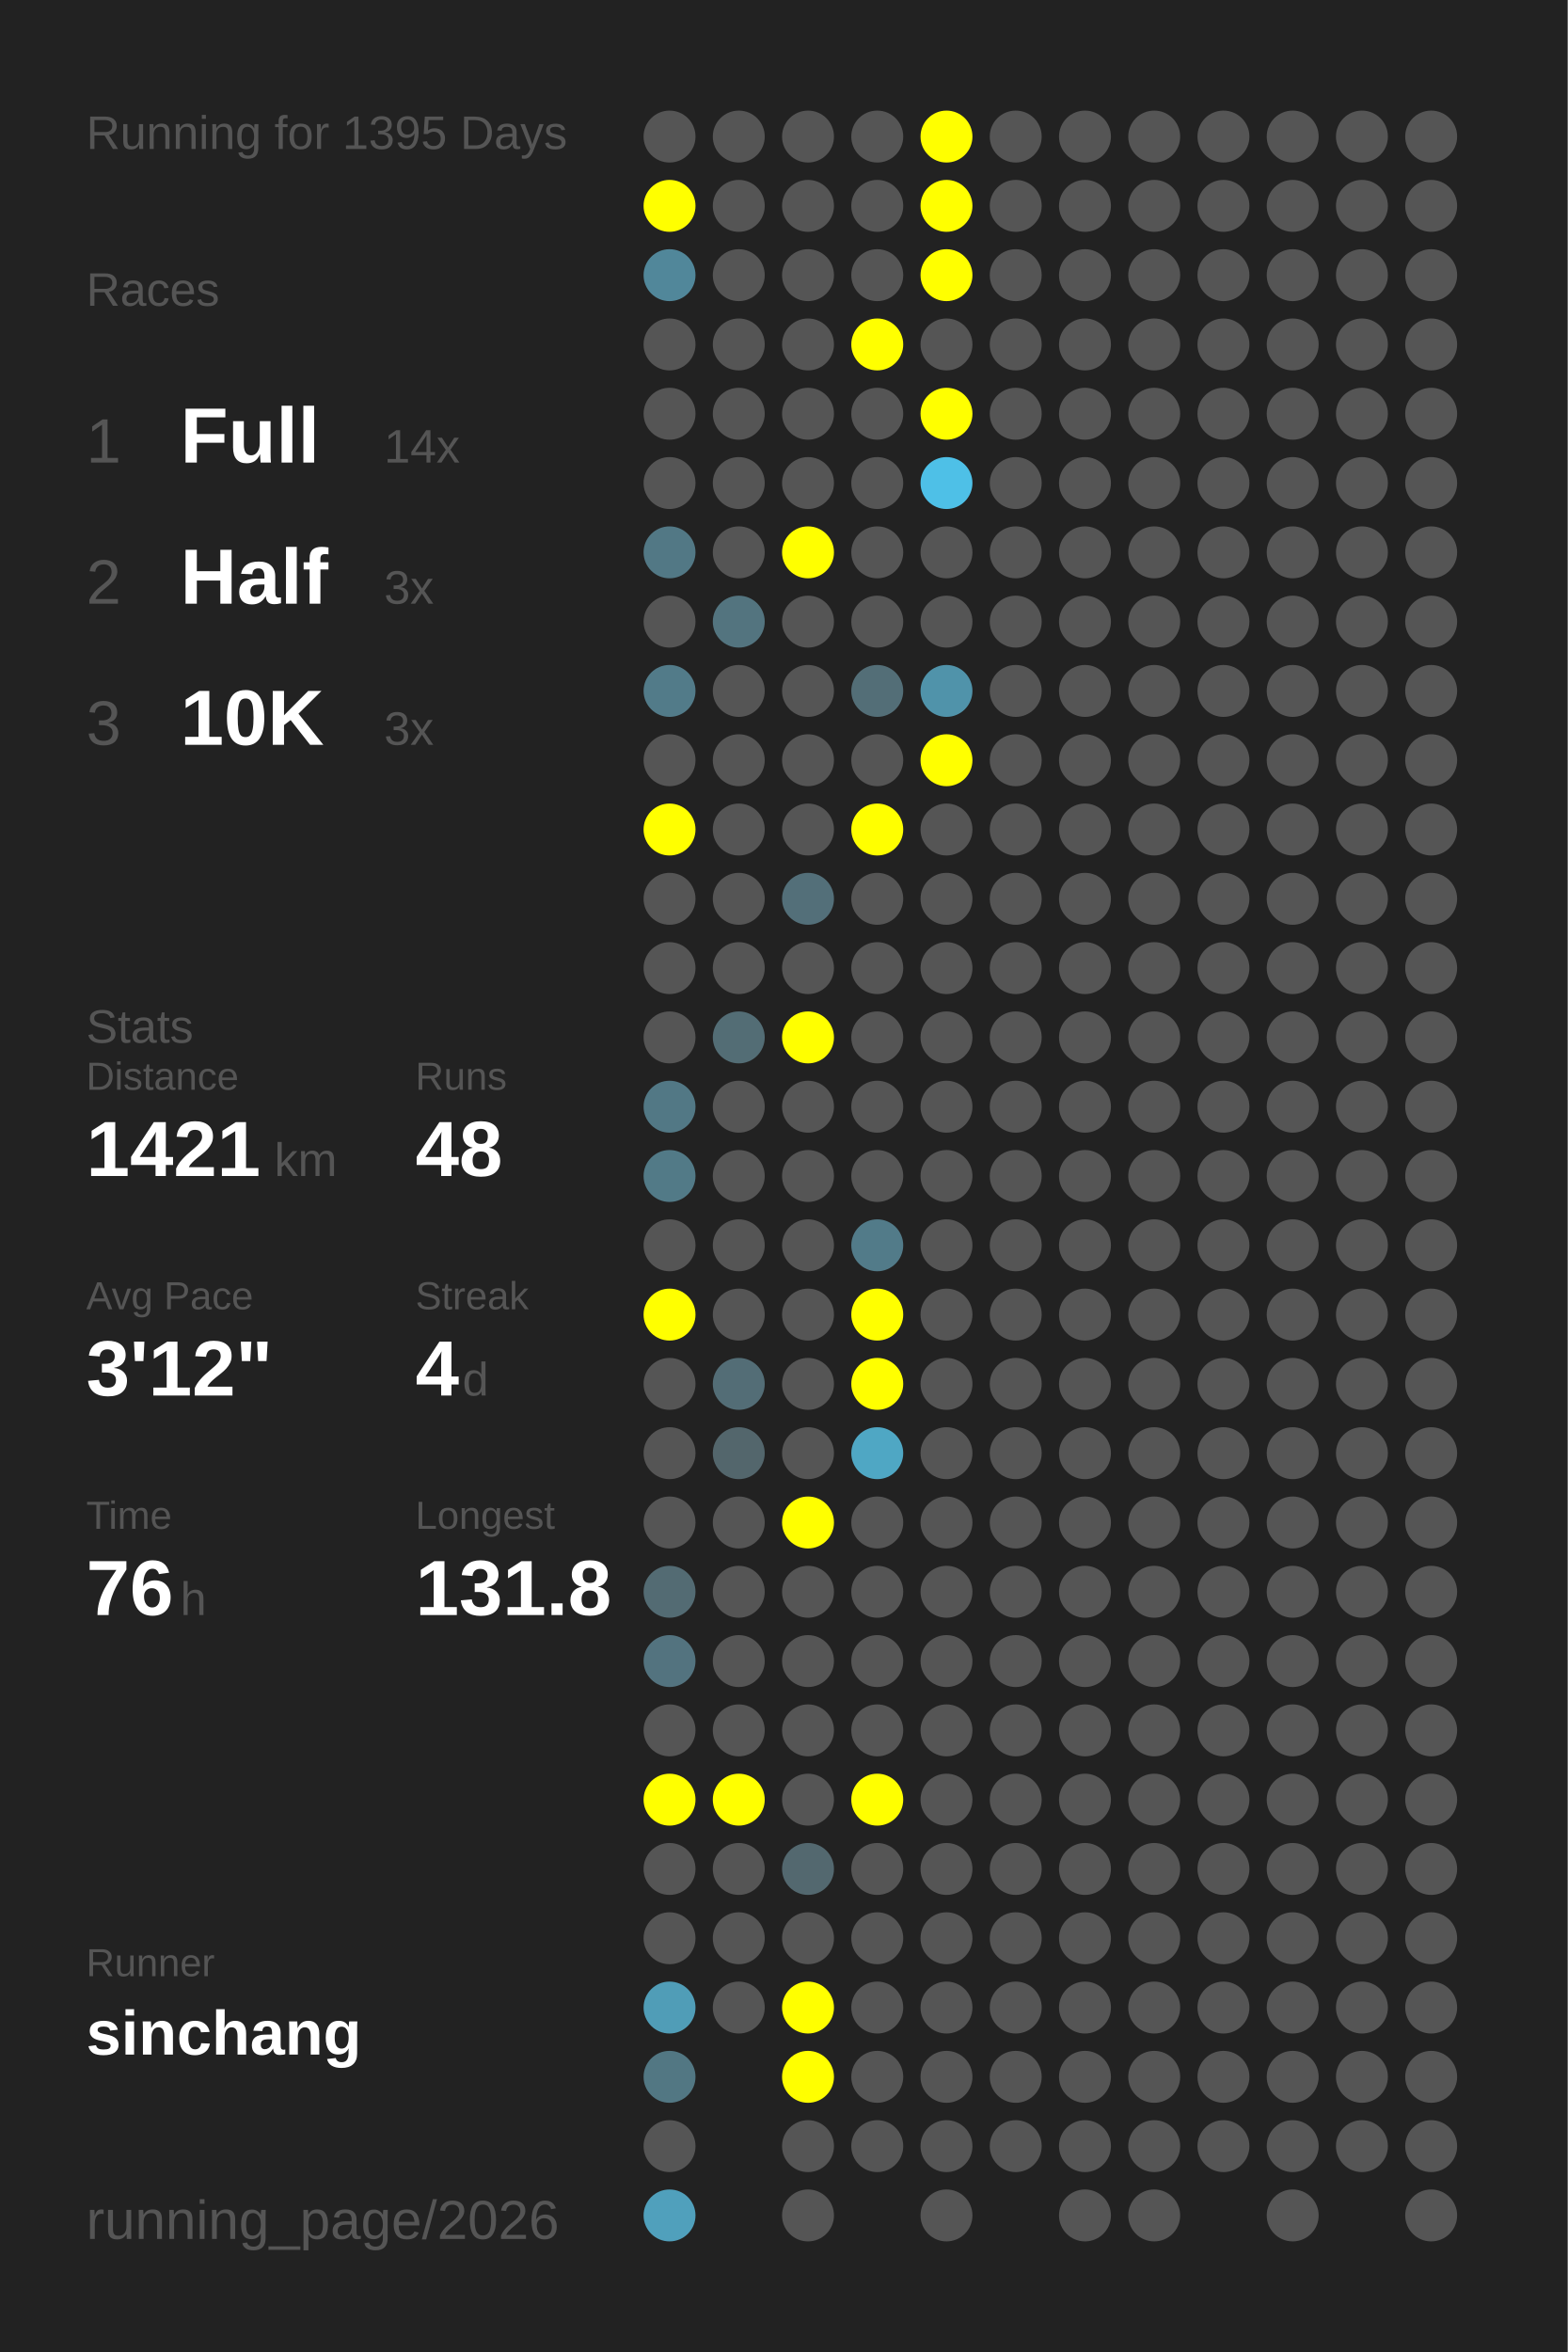
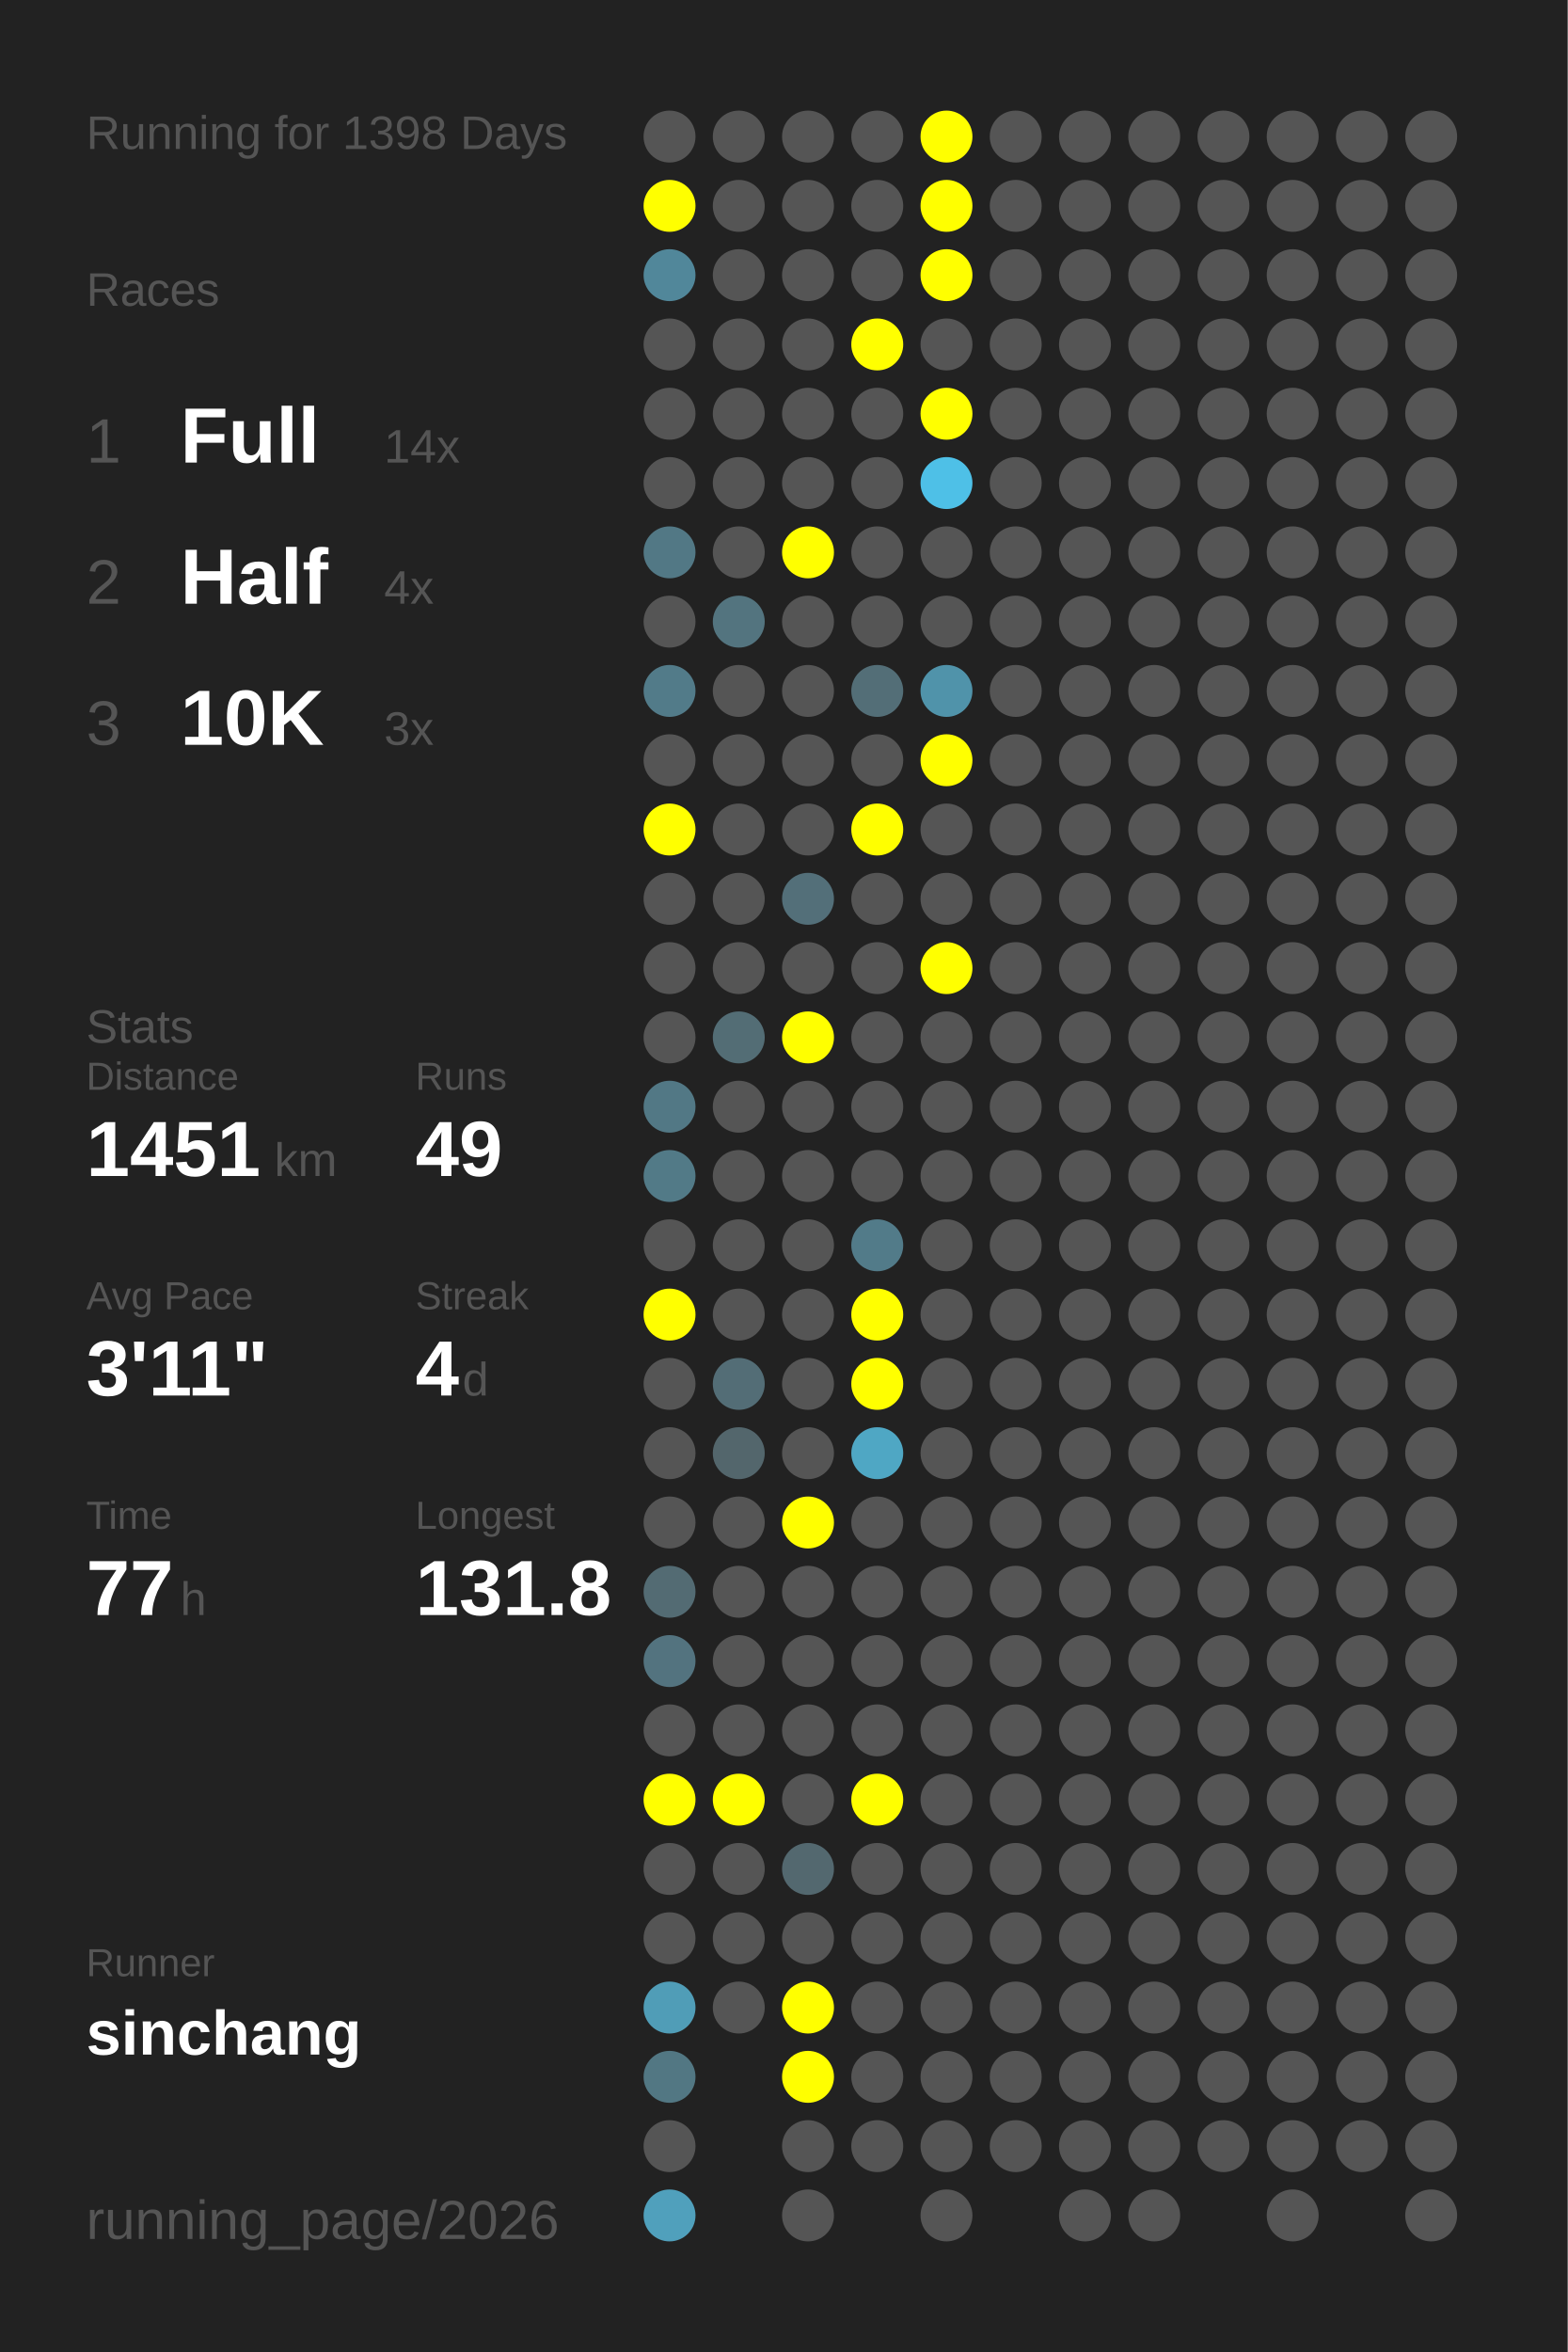
<svg xmlns="http://www.w3.org/2000/svg" baseProfile="full" height="300mm" version="1.1" viewBox="0,0,200,300" width="200mm">
  <defs />
  <rect fill="#222222" height="300" width="200" x="0" y="0" />
-   <text fill="#555555" style="font-size:6px; font-family:Arial;" x="11" y="19">Running for 1395 Days</text>
+   <text fill="#555555" style="font-size:6px; font-family:Arial;" x="11" y="19">Running for 1398 Days</text>
  <text fill="#555555" style="font-size:6px; font-family:Arial;" x="11" y="39">Races</text>
  <text fill="#555555" style="font-size:8px; font-family:Arial;" x="11" y="59">1</text>
  <text fill="#FFFFFF" style="font-size:10px; font-family:Arial; font-weight:bold;" x="23" y="59">Full</text>
  <text fill="#555555" style="font-size:6px; font-family:Arial;" x="49" y="59">14x</text>
  <text fill="#555555" style="font-size:8px; font-family:Arial;" x="11" y="77">2</text>
  <text fill="#FFFFFF" style="font-size:10px; font-family:Arial; font-weight:bold;" x="23" y="77">Half</text>
-   <text fill="#555555" style="font-size:6px; font-family:Arial;" x="49" y="77">3x</text>
+   <text fill="#555555" style="font-size:6px; font-family:Arial;" x="49" y="77">4x</text>
  <text fill="#555555" style="font-size:8px; font-family:Arial;" x="11" y="95">3</text>
  <text fill="#FFFFFF" style="font-size:10px; font-family:Arial; font-weight:bold;" x="23" y="95">10K</text>
  <text fill="#555555" style="font-size:6px; font-family:Arial;" x="49" y="95">3x</text>
  <text fill="#555555" style="font-size:6px; font-family:Arial;" x="11" y="133">Stats</text>
  <text fill="#555555" style="font-size:5px; font-family:Arial;" x="11" y="139">Distance</text>
-   <text fill="#FFFFFF" style="font-size:10px; font-family:Arial; font-weight:bold;" x="11" y="150">1421</text>
+   <text fill="#FFFFFF" style="font-size:10px; font-family:Arial; font-weight:bold;" x="11" y="150">1451</text>
  <text fill="#555555" style="font-size:6px; font-family:Arial;" x="35" y="150">km</text>
  <text fill="#555555" style="font-size:5px; font-family:Arial;" x="53" y="139">Runs</text>
-   <text fill="#FFFFFF" style="font-size:10px; font-family:Arial; font-weight:bold;" x="53" y="150">48</text>
+   <text fill="#FFFFFF" style="font-size:10px; font-family:Arial; font-weight:bold;" x="53" y="150">49</text>
  <text fill="#555555" style="font-size:5px; font-family:Arial;" x="11" y="167">Avg Pace</text>
-   <text fill="#FFFFFF" style="font-size:10px; font-family:Arial; font-weight:bold;" x="11" y="178">3'12"</text>
+   <text fill="#FFFFFF" style="font-size:10px; font-family:Arial; font-weight:bold;" x="11" y="178">3'11"</text>
  <text fill="#555555" style="font-size:5px; font-family:Arial;" x="53" y="167">Streak</text>
  <text fill="#FFFFFF" style="font-size:10px; font-family:Arial; font-weight:bold;" x="53" y="178">4</text>
  <text fill="#555555" style="font-size:6px; font-family:Arial;" x="59" y="178">d</text>
  <text fill="#555555" style="font-size:5px; font-family:Arial;" x="11" y="195">Time</text>
-   <text fill="#FFFFFF" style="font-size:10px; font-family:Arial; font-weight:bold;" x="11" y="206">76</text>
+   <text fill="#FFFFFF" style="font-size:10px; font-family:Arial; font-weight:bold;" x="11" y="206">77</text>
  <text fill="#555555" style="font-size:6px; font-family:Arial;" x="23" y="206">h</text>
  <text fill="#555555" style="font-size:5px; font-family:Arial;" x="53" y="195">Longest</text>
  <text fill="#FFFFFF" style="font-size:10px; font-family:Arial; font-weight:bold;" x="53" y="206">131.8</text>
  <text fill="#555555" style="font-size:5px; font-family:Arial;" x="11" y="252.065">Runner</text>
  <text fill="#FFFFFF" style="font-size:8px; font-family:Arial; font-weight:bold;" x="11" y="262.065">sinchang</text>
  <text fill="#555555" style="font-size:7px; font-family:Arial;" x="11" y="285.581">running_page/2026</text>
  <circle cx="85.417" cy="17.419" fill="#555555" r="3.312" />
  <circle cx="85.417" cy="26.258" fill="#FFFF00" r="3.312" />
  <circle cx="85.417" cy="35.097" fill="#51879a" r="3.312" />
  <circle cx="85.417" cy="43.935" fill="#555555" r="3.312" />
  <circle cx="85.417" cy="52.774" fill="#555555" r="3.312" />
  <circle cx="85.417" cy="61.613" fill="#555555" r="3.312" />
  <circle cx="85.417" cy="70.452" fill="#527885" r="3.312" />
  <circle cx="85.417" cy="79.29" fill="#555555" r="3.312" />
  <circle cx="85.417" cy="88.129" fill="#527b89" r="3.312" />
  <circle cx="85.417" cy="96.968" fill="#555555" r="3.312" />
  <circle cx="85.417" cy="105.806" fill="#FFFF00" r="3.312" />
  <circle cx="85.417" cy="114.645" fill="#555555" r="3.312" />
  <circle cx="85.417" cy="123.484" fill="#555555" r="3.312" />
  <circle cx="85.417" cy="132.323" fill="#555555" r="3.312" />
  <circle cx="85.417" cy="141.161" fill="#527885" r="3.312" />
  <circle cx="85.417" cy="150" fill="#527a87" r="3.312" />
  <circle cx="85.417" cy="158.839" fill="#555555" r="3.312" />
  <circle cx="85.417" cy="167.677" fill="#FFFF00" r="3.312" />
  <circle cx="85.417" cy="176.516" fill="#555555" r="3.312" />
  <circle cx="85.417" cy="185.355" fill="#555555" r="3.312" />
  <circle cx="85.417" cy="194.194" fill="#555555" r="3.312" />
  <circle cx="85.417" cy="203.032" fill="#536b73" r="3.312" />
  <circle cx="85.417" cy="211.871" fill="#53737f" r="3.312" />
  <circle cx="85.417" cy="220.71" fill="#555555" r="3.312" />
  <circle cx="85.417" cy="229.548" fill="#FFFF00" r="3.312" />
  <circle cx="85.417" cy="238.387" fill="#555555" r="3.312" />
  <circle cx="85.417" cy="247.226" fill="#555555" r="3.312" />
  <circle cx="85.417" cy="256.065" fill="#509db7" r="3.312" />
  <circle cx="85.417" cy="264.903" fill="#527783" r="3.312" />
  <circle cx="85.417" cy="273.742" fill="#555555" r="3.312" />
  <circle cx="85.417" cy="282.581" fill="#50a0bc" r="3.312" />
  <circle cx="94.25" cy="17.419" fill="#555555" r="3.312" />
  <circle cx="94.25" cy="26.258" fill="#555555" r="3.312" />
  <circle cx="94.25" cy="35.097" fill="#555555" r="3.312" />
  <circle cx="94.25" cy="43.935" fill="#555555" r="3.312" />
  <circle cx="94.25" cy="52.774" fill="#555555" r="3.312" />
  <circle cx="94.25" cy="61.613" fill="#555555" r="3.312" />
  <circle cx="94.25" cy="70.452" fill="#555555" r="3.312" />
  <circle cx="94.25" cy="79.29" fill="#53747f" r="3.312" />
  <circle cx="94.25" cy="88.129" fill="#555555" r="3.312" />
  <circle cx="94.25" cy="96.968" fill="#555555" r="3.312" />
  <circle cx="94.25" cy="105.806" fill="#555555" r="3.312" />
  <circle cx="94.25" cy="114.645" fill="#555555" r="3.312" />
  <circle cx="94.25" cy="123.484" fill="#555555" r="3.312" />
  <circle cx="94.25" cy="132.323" fill="#536d75" r="3.312" />
  <circle cx="94.25" cy="141.161" fill="#555555" r="3.312" />
  <circle cx="94.25" cy="150" fill="#555555" r="3.312" />
  <circle cx="94.25" cy="158.839" fill="#555555" r="3.312" />
  <circle cx="94.25" cy="167.677" fill="#555555" r="3.312" />
  <circle cx="94.25" cy="176.516" fill="#536d76" r="3.312" />
  <circle cx="94.25" cy="185.355" fill="#53666c" r="3.312" />
  <circle cx="94.25" cy="194.194" fill="#555555" r="3.312" />
  <circle cx="94.25" cy="203.032" fill="#555555" r="3.312" />
  <circle cx="94.25" cy="211.871" fill="#555555" r="3.312" />
  <circle cx="94.25" cy="220.71" fill="#555555" r="3.312" />
  <circle cx="94.25" cy="229.548" fill="#FFFF00" r="3.312" />
  <circle cx="94.25" cy="238.387" fill="#555555" r="3.312" />
  <circle cx="94.25" cy="247.226" fill="#555555" r="3.312" />
  <circle cx="94.25" cy="256.065" fill="#555555" r="3.312" />
  <circle cx="103.083" cy="17.419" fill="#555555" r="3.312" />
  <circle cx="103.083" cy="26.258" fill="#555555" r="3.312" />
  <circle cx="103.083" cy="35.097" fill="#555555" r="3.312" />
  <circle cx="103.083" cy="43.935" fill="#555555" r="3.312" />
  <circle cx="103.083" cy="52.774" fill="#555555" r="3.312" />
  <circle cx="103.083" cy="61.613" fill="#555555" r="3.312" />
  <circle cx="103.083" cy="70.452" fill="#FFFF00" r="3.312" />
  <circle cx="103.083" cy="79.29" fill="#555555" r="3.312" />
  <circle cx="103.083" cy="88.129" fill="#555555" r="3.312" />
  <circle cx="103.083" cy="96.968" fill="#555555" r="3.312" />
  <circle cx="103.083" cy="105.806" fill="#555555" r="3.312" />
  <circle cx="103.083" cy="114.645" fill="#536f79" r="3.312" />
  <circle cx="103.083" cy="123.484" fill="#555555" r="3.312" />
  <circle cx="103.083" cy="132.323" fill="#FFFF00" r="3.312" />
  <circle cx="103.083" cy="141.161" fill="#555555" r="3.312" />
  <circle cx="103.083" cy="150" fill="#555555" r="3.312" />
  <circle cx="103.083" cy="158.839" fill="#555555" r="3.312" />
  <circle cx="103.083" cy="167.677" fill="#555555" r="3.312" />
  <circle cx="103.083" cy="176.516" fill="#555555" r="3.312" />
  <circle cx="103.083" cy="185.355" fill="#555555" r="3.312" />
  <circle cx="103.083" cy="194.194" fill="#FFFF00" r="3.312" />
  <circle cx="103.083" cy="203.032" fill="#555555" r="3.312" />
  <circle cx="103.083" cy="211.871" fill="#555555" r="3.312" />
  <circle cx="103.083" cy="220.71" fill="#555555" r="3.312" />
  <circle cx="103.083" cy="229.548" fill="#555555" r="3.312" />
  <circle cx="103.083" cy="238.387" fill="#53686f" r="3.312" />
  <circle cx="103.083" cy="247.226" fill="#555555" r="3.312" />
  <circle cx="103.083" cy="256.065" fill="#FFFF00" r="3.312" />
  <circle cx="103.083" cy="264.903" fill="#FFFF00" r="3.312" />
  <circle cx="103.083" cy="273.742" fill="#555555" r="3.312" />
  <circle cx="103.083" cy="282.581" fill="#555555" r="3.312" />
  <circle cx="111.917" cy="17.419" fill="#555555" r="3.312" />
  <circle cx="111.917" cy="26.258" fill="#555555" r="3.312" />
  <circle cx="111.917" cy="35.097" fill="#555555" r="3.312" />
  <circle cx="111.917" cy="43.935" fill="#FFFF00" r="3.312" />
  <circle cx="111.917" cy="52.774" fill="#555555" r="3.312" />
  <circle cx="111.917" cy="61.613" fill="#555555" r="3.312" />
  <circle cx="111.917" cy="70.452" fill="#555555" r="3.312" />
  <circle cx="111.917" cy="79.29" fill="#555555" r="3.312" />
  <circle cx="111.917" cy="88.129" fill="#536e77" r="3.312" />
  <circle cx="111.917" cy="96.968" fill="#555555" r="3.312" />
  <circle cx="111.917" cy="105.806" fill="#FFFF00" r="3.312" />
  <circle cx="111.917" cy="114.645" fill="#555555" r="3.312" />
  <circle cx="111.917" cy="123.484" fill="#555555" r="3.312" />
  <circle cx="111.917" cy="132.323" fill="#555555" r="3.312" />
  <circle cx="111.917" cy="141.161" fill="#555555" r="3.312" />
  <circle cx="111.917" cy="150" fill="#555555" r="3.312" />
  <circle cx="111.917" cy="158.839" fill="#527b89" r="3.312" />
  <circle cx="111.917" cy="167.677" fill="#FFFF00" r="3.312" />
  <circle cx="111.917" cy="176.516" fill="#FFFF00" r="3.312" />
  <circle cx="111.917" cy="185.355" fill="#4fa7c4" r="3.312" />
  <circle cx="111.917" cy="194.194" fill="#555555" r="3.312" />
  <circle cx="111.917" cy="203.032" fill="#555555" r="3.312" />
  <circle cx="111.917" cy="211.871" fill="#555555" r="3.312" />
  <circle cx="111.917" cy="220.71" fill="#555555" r="3.312" />
  <circle cx="111.917" cy="229.548" fill="#FFFF00" r="3.312" />
  <circle cx="111.917" cy="238.387" fill="#555555" r="3.312" />
  <circle cx="111.917" cy="247.226" fill="#555555" r="3.312" />
  <circle cx="111.917" cy="256.065" fill="#555555" r="3.312" />
  <circle cx="111.917" cy="264.903" fill="#555555" r="3.312" />
  <circle cx="111.917" cy="273.742" fill="#555555" r="3.312" />
  <circle cx="120.75" cy="17.419" fill="#FFFF00" r="3.312" />
  <circle cx="120.75" cy="26.258" fill="#FFFF00" r="3.312" />
  <circle cx="120.75" cy="35.097" fill="#FFFF00" r="3.312" />
  <circle cx="120.75" cy="43.935" fill="#555555" r="3.312" />
  <circle cx="120.75" cy="52.774" fill="#FFFF00" r="3.312" />
  <circle cx="120.75" cy="61.613" fill="#4ec0e7" r="3.312" />
  <circle cx="120.75" cy="70.452" fill="#555555" r="3.312" />
  <circle cx="120.75" cy="79.29" fill="#555555" r="3.312" />
  <circle cx="120.75" cy="88.129" fill="#5093aa" r="3.312" />
  <circle cx="120.75" cy="96.968" fill="#FFFF00" r="3.312" />
  <circle cx="120.75" cy="105.806" fill="#555555" r="3.312" />
  <circle cx="120.75" cy="114.645" fill="#555555" r="3.312" />
-   <circle cx="120.75" cy="123.484" fill="#555555" r="3.312" />
+   <circle cx="120.75" cy="123.484" fill="#FFFF00" r="3.312" />
  <circle cx="120.75" cy="132.323" fill="#555555" r="3.312" />
  <circle cx="120.75" cy="141.161" fill="#555555" r="3.312" />
  <circle cx="120.75" cy="150" fill="#555555" r="3.312" />
  <circle cx="120.75" cy="158.839" fill="#555555" r="3.312" />
  <circle cx="120.75" cy="167.677" fill="#555555" r="3.312" />
  <circle cx="120.75" cy="176.516" fill="#555555" r="3.312" />
  <circle cx="120.75" cy="185.355" fill="#555555" r="3.312" />
  <circle cx="120.75" cy="194.194" fill="#555555" r="3.312" />
  <circle cx="120.75" cy="203.032" fill="#555555" r="3.312" />
  <circle cx="120.75" cy="211.871" fill="#555555" r="3.312" />
  <circle cx="120.75" cy="220.71" fill="#555555" r="3.312" />
  <circle cx="120.75" cy="229.548" fill="#555555" r="3.312" />
  <circle cx="120.75" cy="238.387" fill="#555555" r="3.312" />
  <circle cx="120.75" cy="247.226" fill="#555555" r="3.312" />
  <circle cx="120.75" cy="256.065" fill="#555555" r="3.312" />
  <circle cx="120.75" cy="264.903" fill="#555555" r="3.312" />
  <circle cx="120.75" cy="273.742" fill="#555555" r="3.312" />
  <circle cx="120.75" cy="282.581" fill="#555555" r="3.312" />
  <circle cx="129.583" cy="17.419" fill="#555555" r="3.312" />
  <circle cx="129.583" cy="26.258" fill="#555555" r="3.312" />
  <circle cx="129.583" cy="35.097" fill="#555555" r="3.312" />
  <circle cx="129.583" cy="43.935" fill="#555555" r="3.312" />
  <circle cx="129.583" cy="52.774" fill="#555555" r="3.312" />
  <circle cx="129.583" cy="61.613" fill="#555555" r="3.312" />
  <circle cx="129.583" cy="70.452" fill="#555555" r="3.312" />
  <circle cx="129.583" cy="79.29" fill="#555555" r="3.312" />
  <circle cx="129.583" cy="88.129" fill="#555555" r="3.312" />
  <circle cx="129.583" cy="96.968" fill="#555555" r="3.312" />
  <circle cx="129.583" cy="105.806" fill="#555555" r="3.312" />
  <circle cx="129.583" cy="114.645" fill="#555555" r="3.312" />
  <circle cx="129.583" cy="123.484" fill="#555555" r="3.312" />
  <circle cx="129.583" cy="132.323" fill="#555555" r="3.312" />
  <circle cx="129.583" cy="141.161" fill="#555555" r="3.312" />
  <circle cx="129.583" cy="150" fill="#555555" r="3.312" />
  <circle cx="129.583" cy="158.839" fill="#555555" r="3.312" />
  <circle cx="129.583" cy="167.677" fill="#555555" r="3.312" />
  <circle cx="129.583" cy="176.516" fill="#555555" r="3.312" />
  <circle cx="129.583" cy="185.355" fill="#555555" r="3.312" />
  <circle cx="129.583" cy="194.194" fill="#555555" r="3.312" />
  <circle cx="129.583" cy="203.032" fill="#555555" r="3.312" />
  <circle cx="129.583" cy="211.871" fill="#555555" r="3.312" />
  <circle cx="129.583" cy="220.71" fill="#555555" r="3.312" />
  <circle cx="129.583" cy="229.548" fill="#555555" r="3.312" />
  <circle cx="129.583" cy="238.387" fill="#555555" r="3.312" />
  <circle cx="129.583" cy="247.226" fill="#555555" r="3.312" />
  <circle cx="129.583" cy="256.065" fill="#555555" r="3.312" />
  <circle cx="129.583" cy="264.903" fill="#555555" r="3.312" />
  <circle cx="129.583" cy="273.742" fill="#555555" r="3.312" />
  <circle cx="138.417" cy="17.419" fill="#555555" r="3.312" />
  <circle cx="138.417" cy="26.258" fill="#555555" r="3.312" />
  <circle cx="138.417" cy="35.097" fill="#555555" r="3.312" />
  <circle cx="138.417" cy="43.935" fill="#555555" r="3.312" />
  <circle cx="138.417" cy="52.774" fill="#555555" r="3.312" />
  <circle cx="138.417" cy="61.613" fill="#555555" r="3.312" />
  <circle cx="138.417" cy="70.452" fill="#555555" r="3.312" />
  <circle cx="138.417" cy="79.29" fill="#555555" r="3.312" />
  <circle cx="138.417" cy="88.129" fill="#555555" r="3.312" />
  <circle cx="138.417" cy="96.968" fill="#555555" r="3.312" />
  <circle cx="138.417" cy="105.806" fill="#555555" r="3.312" />
  <circle cx="138.417" cy="114.645" fill="#555555" r="3.312" />
  <circle cx="138.417" cy="123.484" fill="#555555" r="3.312" />
  <circle cx="138.417" cy="132.323" fill="#555555" r="3.312" />
  <circle cx="138.417" cy="141.161" fill="#555555" r="3.312" />
  <circle cx="138.417" cy="150" fill="#555555" r="3.312" />
  <circle cx="138.417" cy="158.839" fill="#555555" r="3.312" />
  <circle cx="138.417" cy="167.677" fill="#555555" r="3.312" />
  <circle cx="138.417" cy="176.516" fill="#555555" r="3.312" />
  <circle cx="138.417" cy="185.355" fill="#555555" r="3.312" />
  <circle cx="138.417" cy="194.194" fill="#555555" r="3.312" />
  <circle cx="138.417" cy="203.032" fill="#555555" r="3.312" />
  <circle cx="138.417" cy="211.871" fill="#555555" r="3.312" />
  <circle cx="138.417" cy="220.71" fill="#555555" r="3.312" />
  <circle cx="138.417" cy="229.548" fill="#555555" r="3.312" />
  <circle cx="138.417" cy="238.387" fill="#555555" r="3.312" />
  <circle cx="138.417" cy="247.226" fill="#555555" r="3.312" />
  <circle cx="138.417" cy="256.065" fill="#555555" r="3.312" />
  <circle cx="138.417" cy="264.903" fill="#555555" r="3.312" />
  <circle cx="138.417" cy="273.742" fill="#555555" r="3.312" />
  <circle cx="138.417" cy="282.581" fill="#555555" r="3.312" />
  <circle cx="147.25" cy="17.419" fill="#555555" r="3.312" />
  <circle cx="147.25" cy="26.258" fill="#555555" r="3.312" />
  <circle cx="147.25" cy="35.097" fill="#555555" r="3.312" />
  <circle cx="147.25" cy="43.935" fill="#555555" r="3.312" />
  <circle cx="147.25" cy="52.774" fill="#555555" r="3.312" />
  <circle cx="147.25" cy="61.613" fill="#555555" r="3.312" />
  <circle cx="147.25" cy="70.452" fill="#555555" r="3.312" />
  <circle cx="147.25" cy="79.29" fill="#555555" r="3.312" />
  <circle cx="147.25" cy="88.129" fill="#555555" r="3.312" />
  <circle cx="147.25" cy="96.968" fill="#555555" r="3.312" />
  <circle cx="147.25" cy="105.806" fill="#555555" r="3.312" />
  <circle cx="147.25" cy="114.645" fill="#555555" r="3.312" />
  <circle cx="147.25" cy="123.484" fill="#555555" r="3.312" />
  <circle cx="147.25" cy="132.323" fill="#555555" r="3.312" />
  <circle cx="147.25" cy="141.161" fill="#555555" r="3.312" />
  <circle cx="147.25" cy="150" fill="#555555" r="3.312" />
  <circle cx="147.25" cy="158.839" fill="#555555" r="3.312" />
  <circle cx="147.25" cy="167.677" fill="#555555" r="3.312" />
  <circle cx="147.25" cy="176.516" fill="#555555" r="3.312" />
  <circle cx="147.25" cy="185.355" fill="#555555" r="3.312" />
  <circle cx="147.25" cy="194.194" fill="#555555" r="3.312" />
  <circle cx="147.25" cy="203.032" fill="#555555" r="3.312" />
  <circle cx="147.25" cy="211.871" fill="#555555" r="3.312" />
  <circle cx="147.25" cy="220.71" fill="#555555" r="3.312" />
  <circle cx="147.25" cy="229.548" fill="#555555" r="3.312" />
  <circle cx="147.25" cy="238.387" fill="#555555" r="3.312" />
  <circle cx="147.25" cy="247.226" fill="#555555" r="3.312" />
  <circle cx="147.25" cy="256.065" fill="#555555" r="3.312" />
  <circle cx="147.25" cy="264.903" fill="#555555" r="3.312" />
  <circle cx="147.25" cy="273.742" fill="#555555" r="3.312" />
  <circle cx="147.25" cy="282.581" fill="#555555" r="3.312" />
  <circle cx="156.083" cy="17.419" fill="#555555" r="3.312" />
  <circle cx="156.083" cy="26.258" fill="#555555" r="3.312" />
  <circle cx="156.083" cy="35.097" fill="#555555" r="3.312" />
  <circle cx="156.083" cy="43.935" fill="#555555" r="3.312" />
  <circle cx="156.083" cy="52.774" fill="#555555" r="3.312" />
  <circle cx="156.083" cy="61.613" fill="#555555" r="3.312" />
  <circle cx="156.083" cy="70.452" fill="#555555" r="3.312" />
  <circle cx="156.083" cy="79.29" fill="#555555" r="3.312" />
  <circle cx="156.083" cy="88.129" fill="#555555" r="3.312" />
  <circle cx="156.083" cy="96.968" fill="#555555" r="3.312" />
  <circle cx="156.083" cy="105.806" fill="#555555" r="3.312" />
  <circle cx="156.083" cy="114.645" fill="#555555" r="3.312" />
  <circle cx="156.083" cy="123.484" fill="#555555" r="3.312" />
  <circle cx="156.083" cy="132.323" fill="#555555" r="3.312" />
  <circle cx="156.083" cy="141.161" fill="#555555" r="3.312" />
  <circle cx="156.083" cy="150" fill="#555555" r="3.312" />
  <circle cx="156.083" cy="158.839" fill="#555555" r="3.312" />
  <circle cx="156.083" cy="167.677" fill="#555555" r="3.312" />
  <circle cx="156.083" cy="176.516" fill="#555555" r="3.312" />
  <circle cx="156.083" cy="185.355" fill="#555555" r="3.312" />
  <circle cx="156.083" cy="194.194" fill="#555555" r="3.312" />
  <circle cx="156.083" cy="203.032" fill="#555555" r="3.312" />
  <circle cx="156.083" cy="211.871" fill="#555555" r="3.312" />
  <circle cx="156.083" cy="220.71" fill="#555555" r="3.312" />
  <circle cx="156.083" cy="229.548" fill="#555555" r="3.312" />
  <circle cx="156.083" cy="238.387" fill="#555555" r="3.312" />
  <circle cx="156.083" cy="247.226" fill="#555555" r="3.312" />
  <circle cx="156.083" cy="256.065" fill="#555555" r="3.312" />
  <circle cx="156.083" cy="264.903" fill="#555555" r="3.312" />
  <circle cx="156.083" cy="273.742" fill="#555555" r="3.312" />
  <circle cx="164.917" cy="17.419" fill="#555555" r="3.312" />
  <circle cx="164.917" cy="26.258" fill="#555555" r="3.312" />
  <circle cx="164.917" cy="35.097" fill="#555555" r="3.312" />
  <circle cx="164.917" cy="43.935" fill="#555555" r="3.312" />
  <circle cx="164.917" cy="52.774" fill="#555555" r="3.312" />
  <circle cx="164.917" cy="61.613" fill="#555555" r="3.312" />
  <circle cx="164.917" cy="70.452" fill="#555555" r="3.312" />
  <circle cx="164.917" cy="79.29" fill="#555555" r="3.312" />
  <circle cx="164.917" cy="88.129" fill="#555555" r="3.312" />
  <circle cx="164.917" cy="96.968" fill="#555555" r="3.312" />
  <circle cx="164.917" cy="105.806" fill="#555555" r="3.312" />
  <circle cx="164.917" cy="114.645" fill="#555555" r="3.312" />
  <circle cx="164.917" cy="123.484" fill="#555555" r="3.312" />
  <circle cx="164.917" cy="132.323" fill="#555555" r="3.312" />
  <circle cx="164.917" cy="141.161" fill="#555555" r="3.312" />
  <circle cx="164.917" cy="150" fill="#555555" r="3.312" />
  <circle cx="164.917" cy="158.839" fill="#555555" r="3.312" />
  <circle cx="164.917" cy="167.677" fill="#555555" r="3.312" />
  <circle cx="164.917" cy="176.516" fill="#555555" r="3.312" />
  <circle cx="164.917" cy="185.355" fill="#555555" r="3.312" />
  <circle cx="164.917" cy="194.194" fill="#555555" r="3.312" />
  <circle cx="164.917" cy="203.032" fill="#555555" r="3.312" />
  <circle cx="164.917" cy="211.871" fill="#555555" r="3.312" />
  <circle cx="164.917" cy="220.71" fill="#555555" r="3.312" />
  <circle cx="164.917" cy="229.548" fill="#555555" r="3.312" />
  <circle cx="164.917" cy="238.387" fill="#555555" r="3.312" />
  <circle cx="164.917" cy="247.226" fill="#555555" r="3.312" />
  <circle cx="164.917" cy="256.065" fill="#555555" r="3.312" />
  <circle cx="164.917" cy="264.903" fill="#555555" r="3.312" />
  <circle cx="164.917" cy="273.742" fill="#555555" r="3.312" />
  <circle cx="164.917" cy="282.581" fill="#555555" r="3.312" />
  <circle cx="173.75" cy="17.419" fill="#555555" r="3.312" />
  <circle cx="173.75" cy="26.258" fill="#555555" r="3.312" />
  <circle cx="173.75" cy="35.097" fill="#555555" r="3.312" />
  <circle cx="173.75" cy="43.935" fill="#555555" r="3.312" />
  <circle cx="173.75" cy="52.774" fill="#555555" r="3.312" />
  <circle cx="173.75" cy="61.613" fill="#555555" r="3.312" />
  <circle cx="173.75" cy="70.452" fill="#555555" r="3.312" />
  <circle cx="173.75" cy="79.29" fill="#555555" r="3.312" />
  <circle cx="173.75" cy="88.129" fill="#555555" r="3.312" />
  <circle cx="173.75" cy="96.968" fill="#555555" r="3.312" />
  <circle cx="173.75" cy="105.806" fill="#555555" r="3.312" />
  <circle cx="173.75" cy="114.645" fill="#555555" r="3.312" />
  <circle cx="173.75" cy="123.484" fill="#555555" r="3.312" />
  <circle cx="173.75" cy="132.323" fill="#555555" r="3.312" />
  <circle cx="173.75" cy="141.161" fill="#555555" r="3.312" />
  <circle cx="173.75" cy="150" fill="#555555" r="3.312" />
  <circle cx="173.75" cy="158.839" fill="#555555" r="3.312" />
  <circle cx="173.75" cy="167.677" fill="#555555" r="3.312" />
  <circle cx="173.75" cy="176.516" fill="#555555" r="3.312" />
  <circle cx="173.75" cy="185.355" fill="#555555" r="3.312" />
  <circle cx="173.75" cy="194.194" fill="#555555" r="3.312" />
  <circle cx="173.75" cy="203.032" fill="#555555" r="3.312" />
  <circle cx="173.75" cy="211.871" fill="#555555" r="3.312" />
  <circle cx="173.75" cy="220.71" fill="#555555" r="3.312" />
  <circle cx="173.75" cy="229.548" fill="#555555" r="3.312" />
  <circle cx="173.75" cy="238.387" fill="#555555" r="3.312" />
  <circle cx="173.75" cy="247.226" fill="#555555" r="3.312" />
  <circle cx="173.75" cy="256.065" fill="#555555" r="3.312" />
  <circle cx="173.75" cy="264.903" fill="#555555" r="3.312" />
  <circle cx="173.75" cy="273.742" fill="#555555" r="3.312" />
  <circle cx="182.583" cy="17.419" fill="#555555" r="3.312" />
  <circle cx="182.583" cy="26.258" fill="#555555" r="3.312" />
  <circle cx="182.583" cy="35.097" fill="#555555" r="3.312" />
  <circle cx="182.583" cy="43.935" fill="#555555" r="3.312" />
  <circle cx="182.583" cy="52.774" fill="#555555" r="3.312" />
  <circle cx="182.583" cy="61.613" fill="#555555" r="3.312" />
  <circle cx="182.583" cy="70.452" fill="#555555" r="3.312" />
  <circle cx="182.583" cy="79.29" fill="#555555" r="3.312" />
  <circle cx="182.583" cy="88.129" fill="#555555" r="3.312" />
  <circle cx="182.583" cy="96.968" fill="#555555" r="3.312" />
  <circle cx="182.583" cy="105.806" fill="#555555" r="3.312" />
  <circle cx="182.583" cy="114.645" fill="#555555" r="3.312" />
  <circle cx="182.583" cy="123.484" fill="#555555" r="3.312" />
  <circle cx="182.583" cy="132.323" fill="#555555" r="3.312" />
  <circle cx="182.583" cy="141.161" fill="#555555" r="3.312" />
  <circle cx="182.583" cy="150" fill="#555555" r="3.312" />
  <circle cx="182.583" cy="158.839" fill="#555555" r="3.312" />
  <circle cx="182.583" cy="167.677" fill="#555555" r="3.312" />
  <circle cx="182.583" cy="176.516" fill="#555555" r="3.312" />
  <circle cx="182.583" cy="185.355" fill="#555555" r="3.312" />
  <circle cx="182.583" cy="194.194" fill="#555555" r="3.312" />
  <circle cx="182.583" cy="203.032" fill="#555555" r="3.312" />
  <circle cx="182.583" cy="211.871" fill="#555555" r="3.312" />
  <circle cx="182.583" cy="220.71" fill="#555555" r="3.312" />
  <circle cx="182.583" cy="229.548" fill="#555555" r="3.312" />
  <circle cx="182.583" cy="238.387" fill="#555555" r="3.312" />
  <circle cx="182.583" cy="247.226" fill="#555555" r="3.312" />
  <circle cx="182.583" cy="256.065" fill="#555555" r="3.312" />
  <circle cx="182.583" cy="264.903" fill="#555555" r="3.312" />
  <circle cx="182.583" cy="273.742" fill="#555555" r="3.312" />
  <circle cx="182.583" cy="282.581" fill="#555555" r="3.312" />
</svg>
